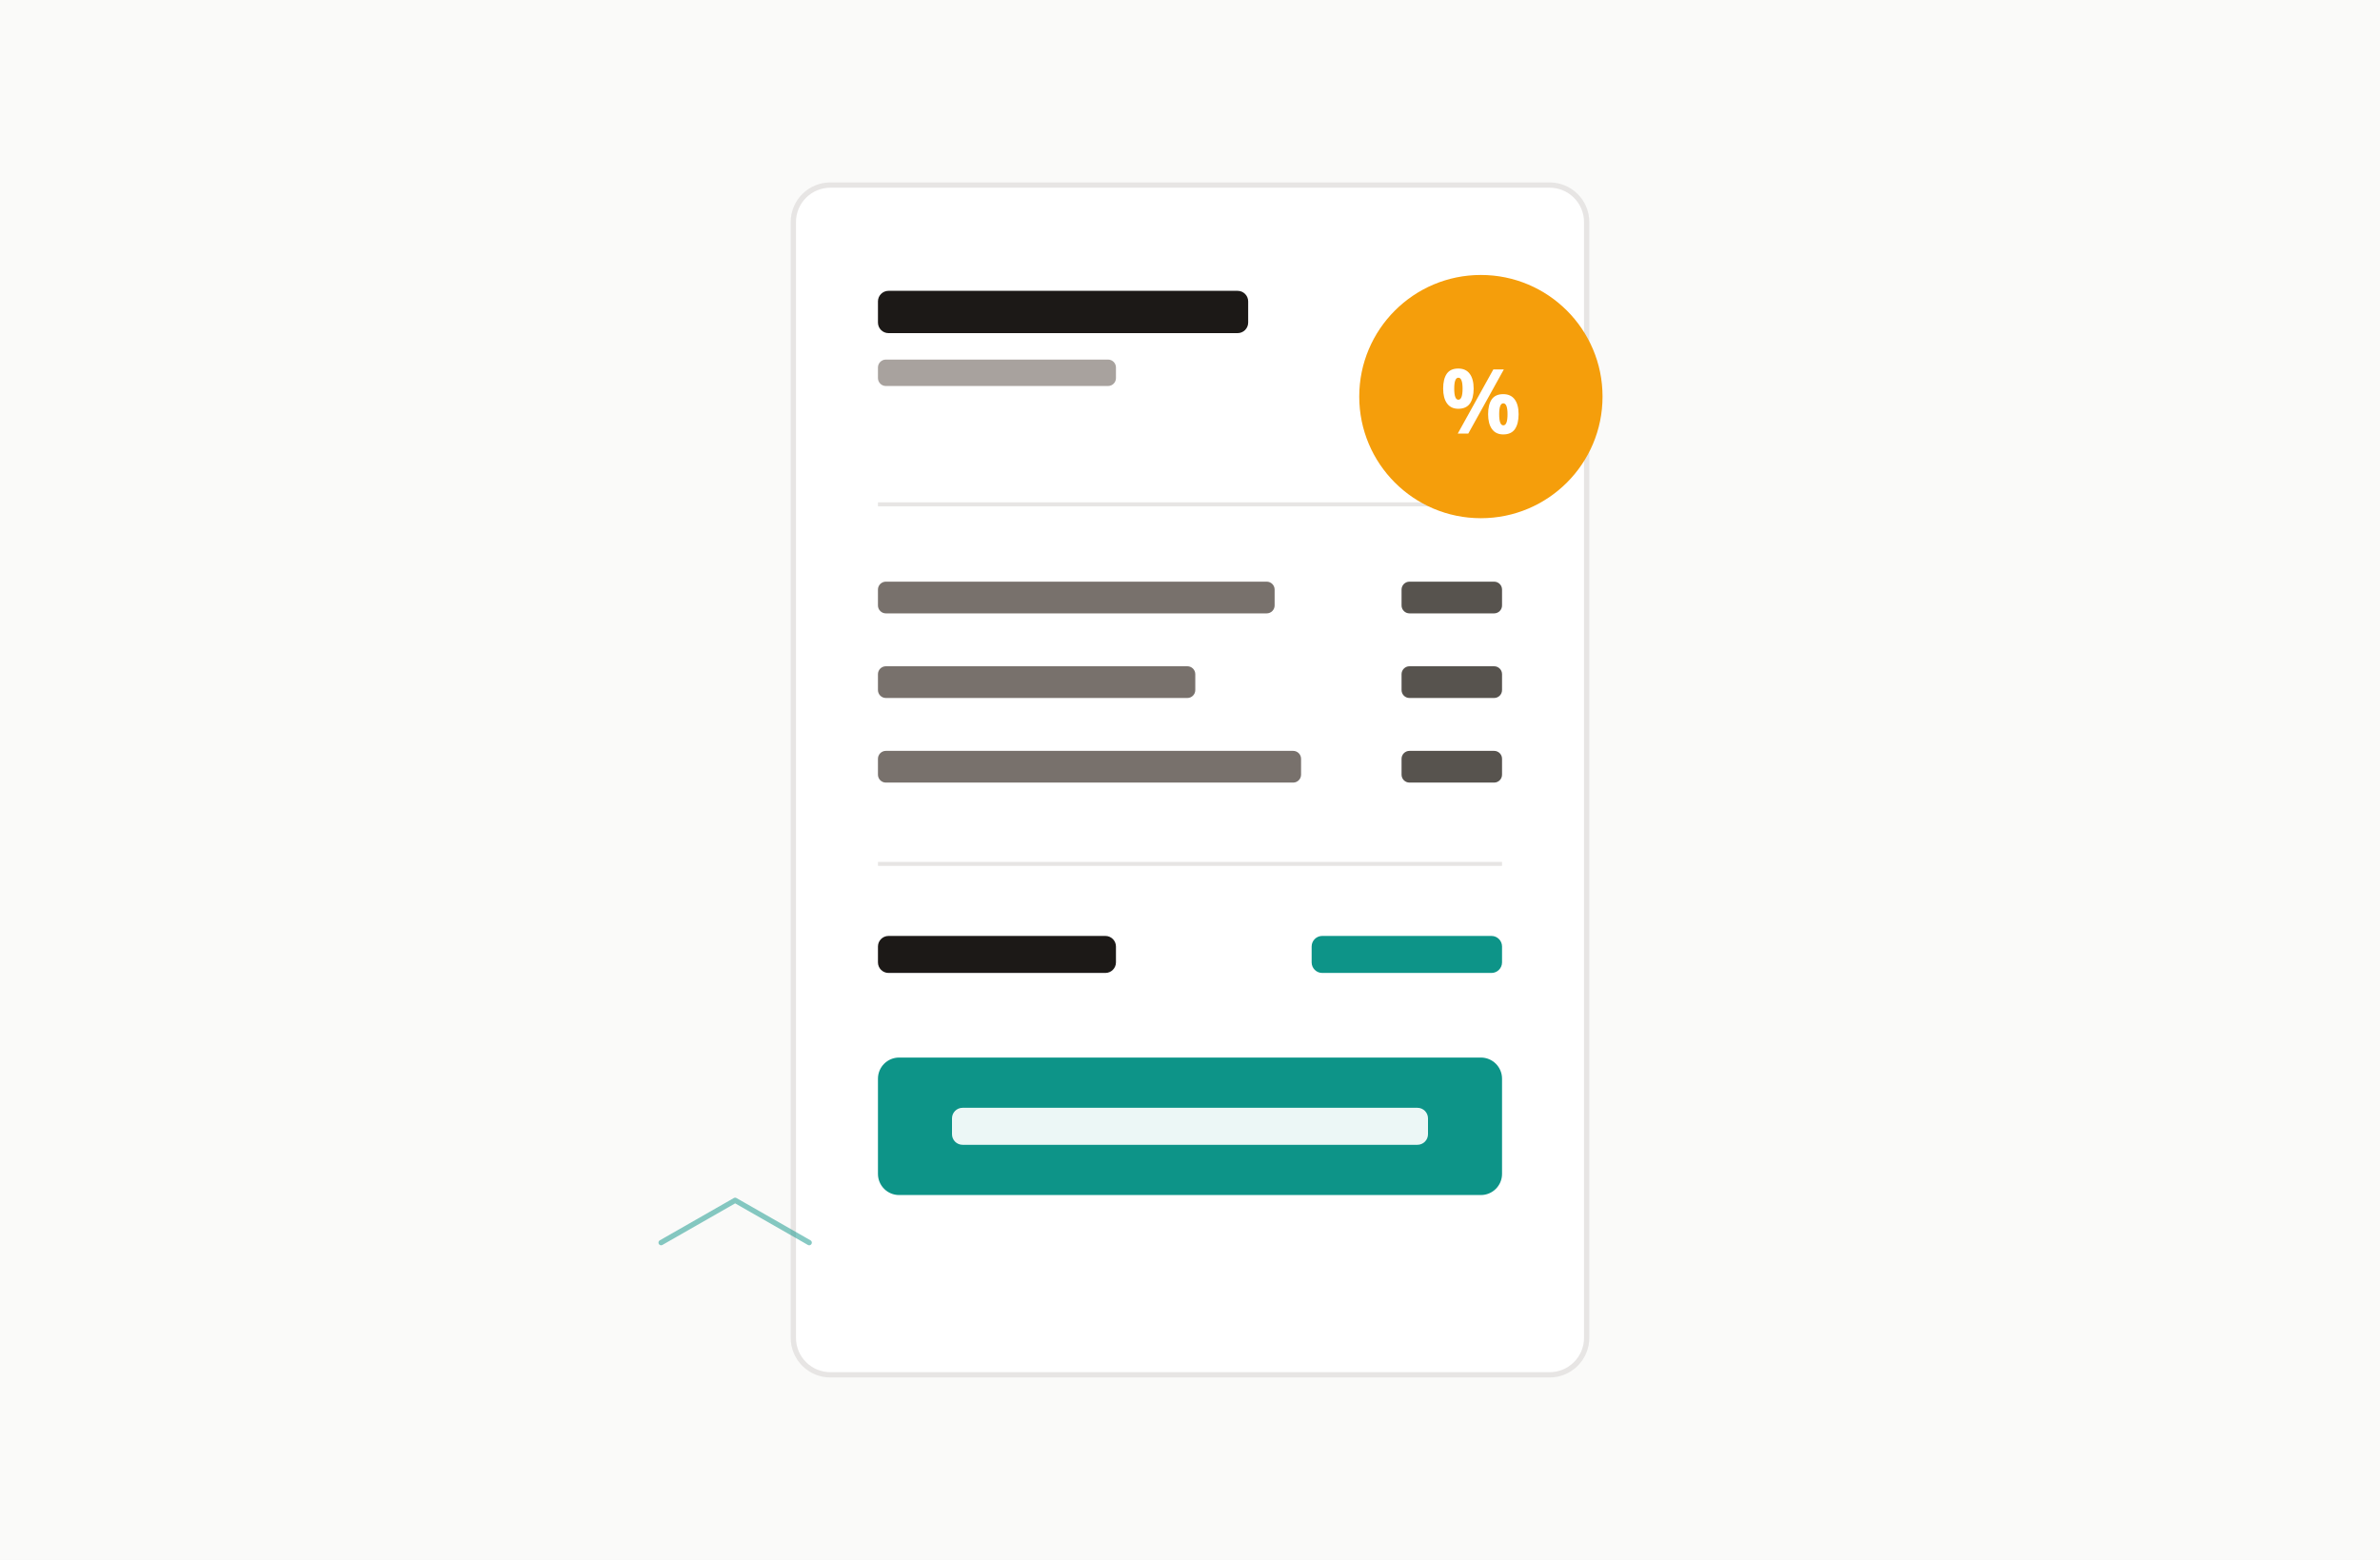
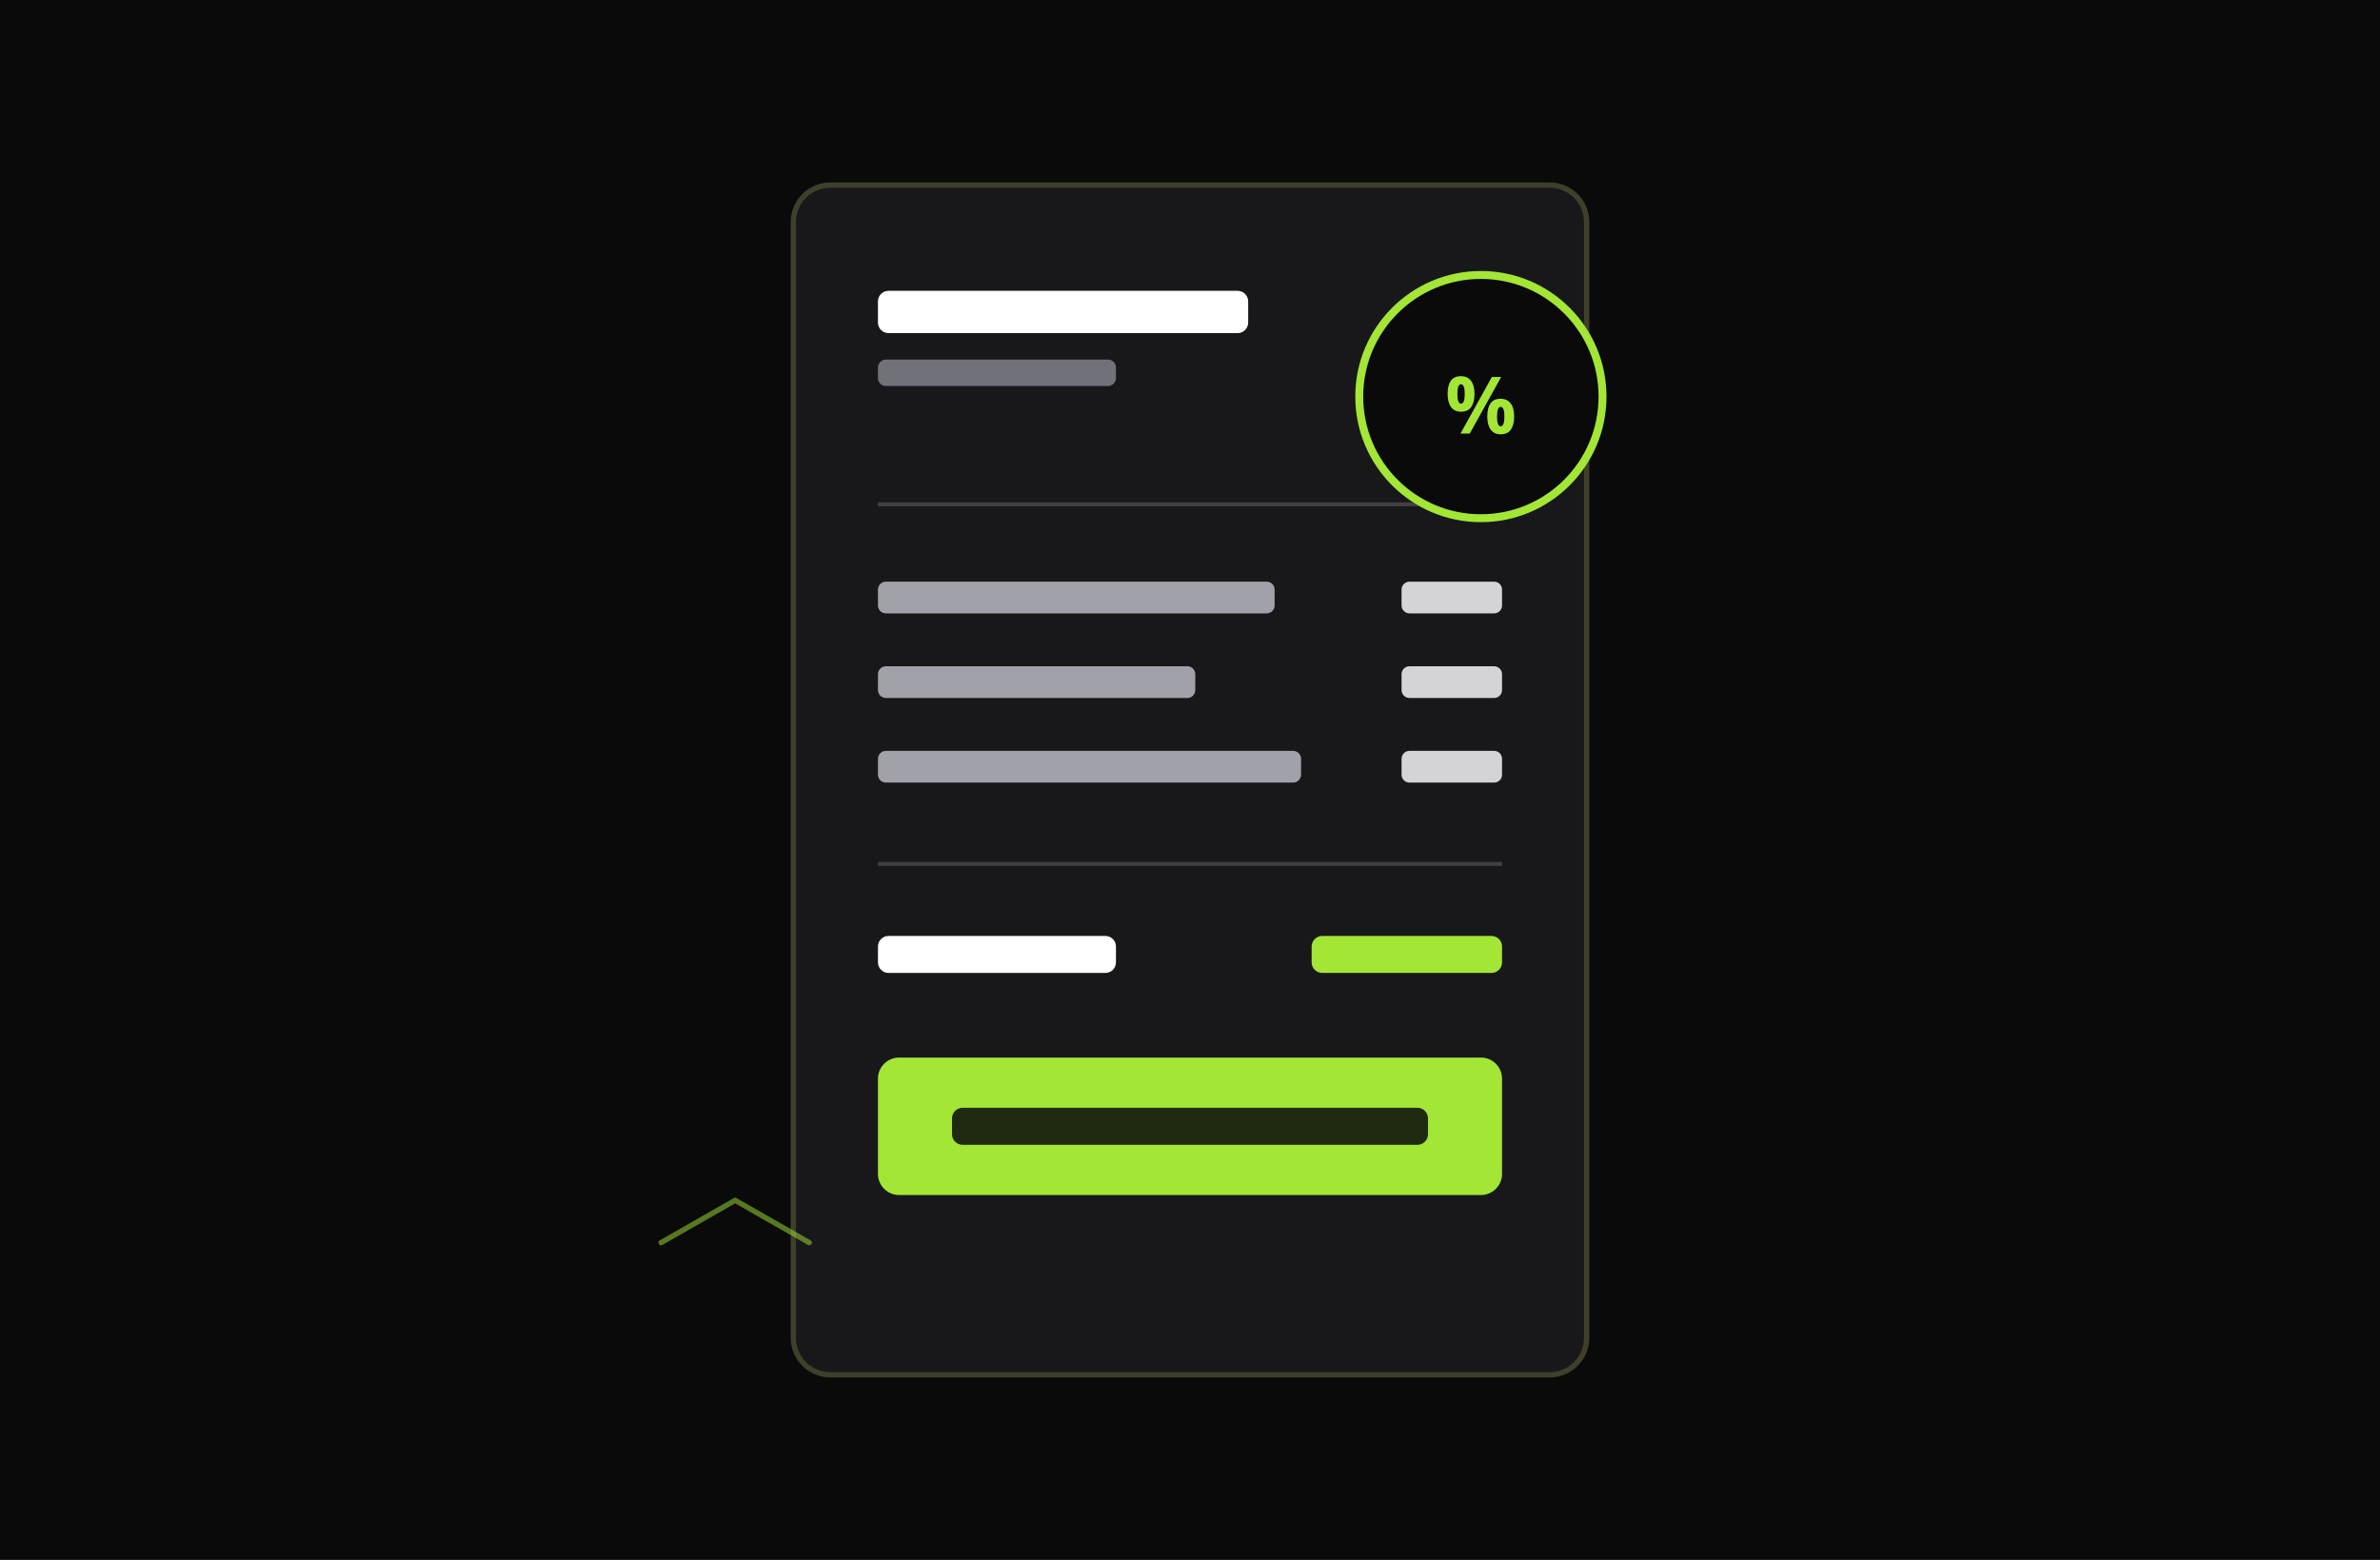
<svg xmlns="http://www.w3.org/2000/svg" viewBox="0 0 900 590" width="900" height="590">
-   <rect width="900" height="590" fill="#fafaf9" />
+   <rect width="900" height="590" fill="#0a0a0a" />
  <g transform="translate(300,70)">
-     <rect x="0" y="0" width="300" height="450" rx="14" fill="#ffffff" stroke="#e7e5e4" stroke-width="2" />
-     <rect x="32" y="40" width="140" height="16" rx="4" fill="#1c1917" />
-     <rect x="32" y="66" width="90" height="10" rx="3" fill="#a8a29e" />
-     <rect x="32" y="120" width="236" height="1.5" fill="#e7e5e4" />
-     <rect x="32" y="150" width="150" height="12" rx="3" fill="#78716c" />
-     <rect x="230" y="150" width="38" height="12" rx="3" fill="#57534e" />
-     <rect x="32" y="182" width="120" height="12" rx="3" fill="#78716c" />
-     <rect x="230" y="182" width="38" height="12" rx="3" fill="#57534e" />
-     <rect x="32" y="214" width="160" height="12" rx="3" fill="#78716c" />
-     <rect x="230" y="214" width="38" height="12" rx="3" fill="#57534e" />
-     <rect x="32" y="256" width="236" height="1.5" fill="#e7e5e4" />
-     <rect x="32" y="284" width="90" height="14" rx="4" fill="#1c1917" />
-     <rect x="196" y="284" width="72" height="14" rx="4" fill="#0d9488" />
-     <rect x="32" y="330" width="236" height="52" rx="8" fill="#0d9488" />
-     <rect x="60" y="349" width="180" height="14" rx="4" fill="#ffffff" fill-opacity="0.92" />
+     <rect x="0" y="0" width="300" height="450" rx="14" fill="#18181b" stroke="#3f3f2a" stroke-width="2" />
+     <rect x="32" y="40" width="140" height="16" rx="4" fill="#ffffff" />
+     <rect x="32" y="66" width="90" height="10" rx="3" fill="#71717a" />
+     <rect x="32" y="120" width="236" height="1.5" fill="#3f3f46" />
+     <rect x="32" y="150" width="150" height="12" rx="3" fill="#a1a1aa" />
+     <rect x="230" y="150" width="38" height="12" rx="3" fill="#d4d4d8" />
+     <rect x="32" y="182" width="120" height="12" rx="3" fill="#a1a1aa" />
+     <rect x="230" y="182" width="38" height="12" rx="3" fill="#d4d4d8" />
+     <rect x="32" y="214" width="160" height="12" rx="3" fill="#a1a1aa" />
+     <rect x="230" y="214" width="38" height="12" rx="3" fill="#d4d4d8" />
+     <rect x="32" y="256" width="236" height="1.5" fill="#3f3f46" />
+     <rect x="32" y="284" width="90" height="14" rx="4" fill="#ffffff" />
+     <rect x="196" y="284" width="72" height="14" rx="4" fill="#a3e635" />
+     <rect x="32" y="330" width="236" height="52" rx="8" fill="#a3e635" />
+     <rect x="60" y="349" width="180" height="14" rx="4" fill="#0a0a0a" fill-opacity="0.85" />
  </g>
  <g transform="translate(560,150)">
-     <circle cx="0" cy="0" r="46" fill="#f59e0b" />
-     <text x="0" y="14" font-family="'Space Grotesk', system-ui, sans-serif" font-size="34" font-weight="700" fill="#ffffff" text-anchor="middle">%</text>
+     <circle cx="0" cy="0" r="46" fill="#0a0a0a" stroke="#a3e635" stroke-width="3" />
+     <text x="0" y="14" font-family="'Orbitron', system-ui, sans-serif" font-size="30" font-weight="800" fill="#a3e635" text-anchor="middle">%</text>
  </g>
-   <g transform="translate(250,470)" stroke="#0d9488" stroke-width="2" fill="none" opacity="0.5">
+   <g transform="translate(250,470)" stroke="#a3e635" stroke-width="2" fill="none" opacity="0.5">
    <path d="M0,0 L28,-16 L56,0" stroke-linecap="round" stroke-linejoin="round" />
  </g>
</svg>
